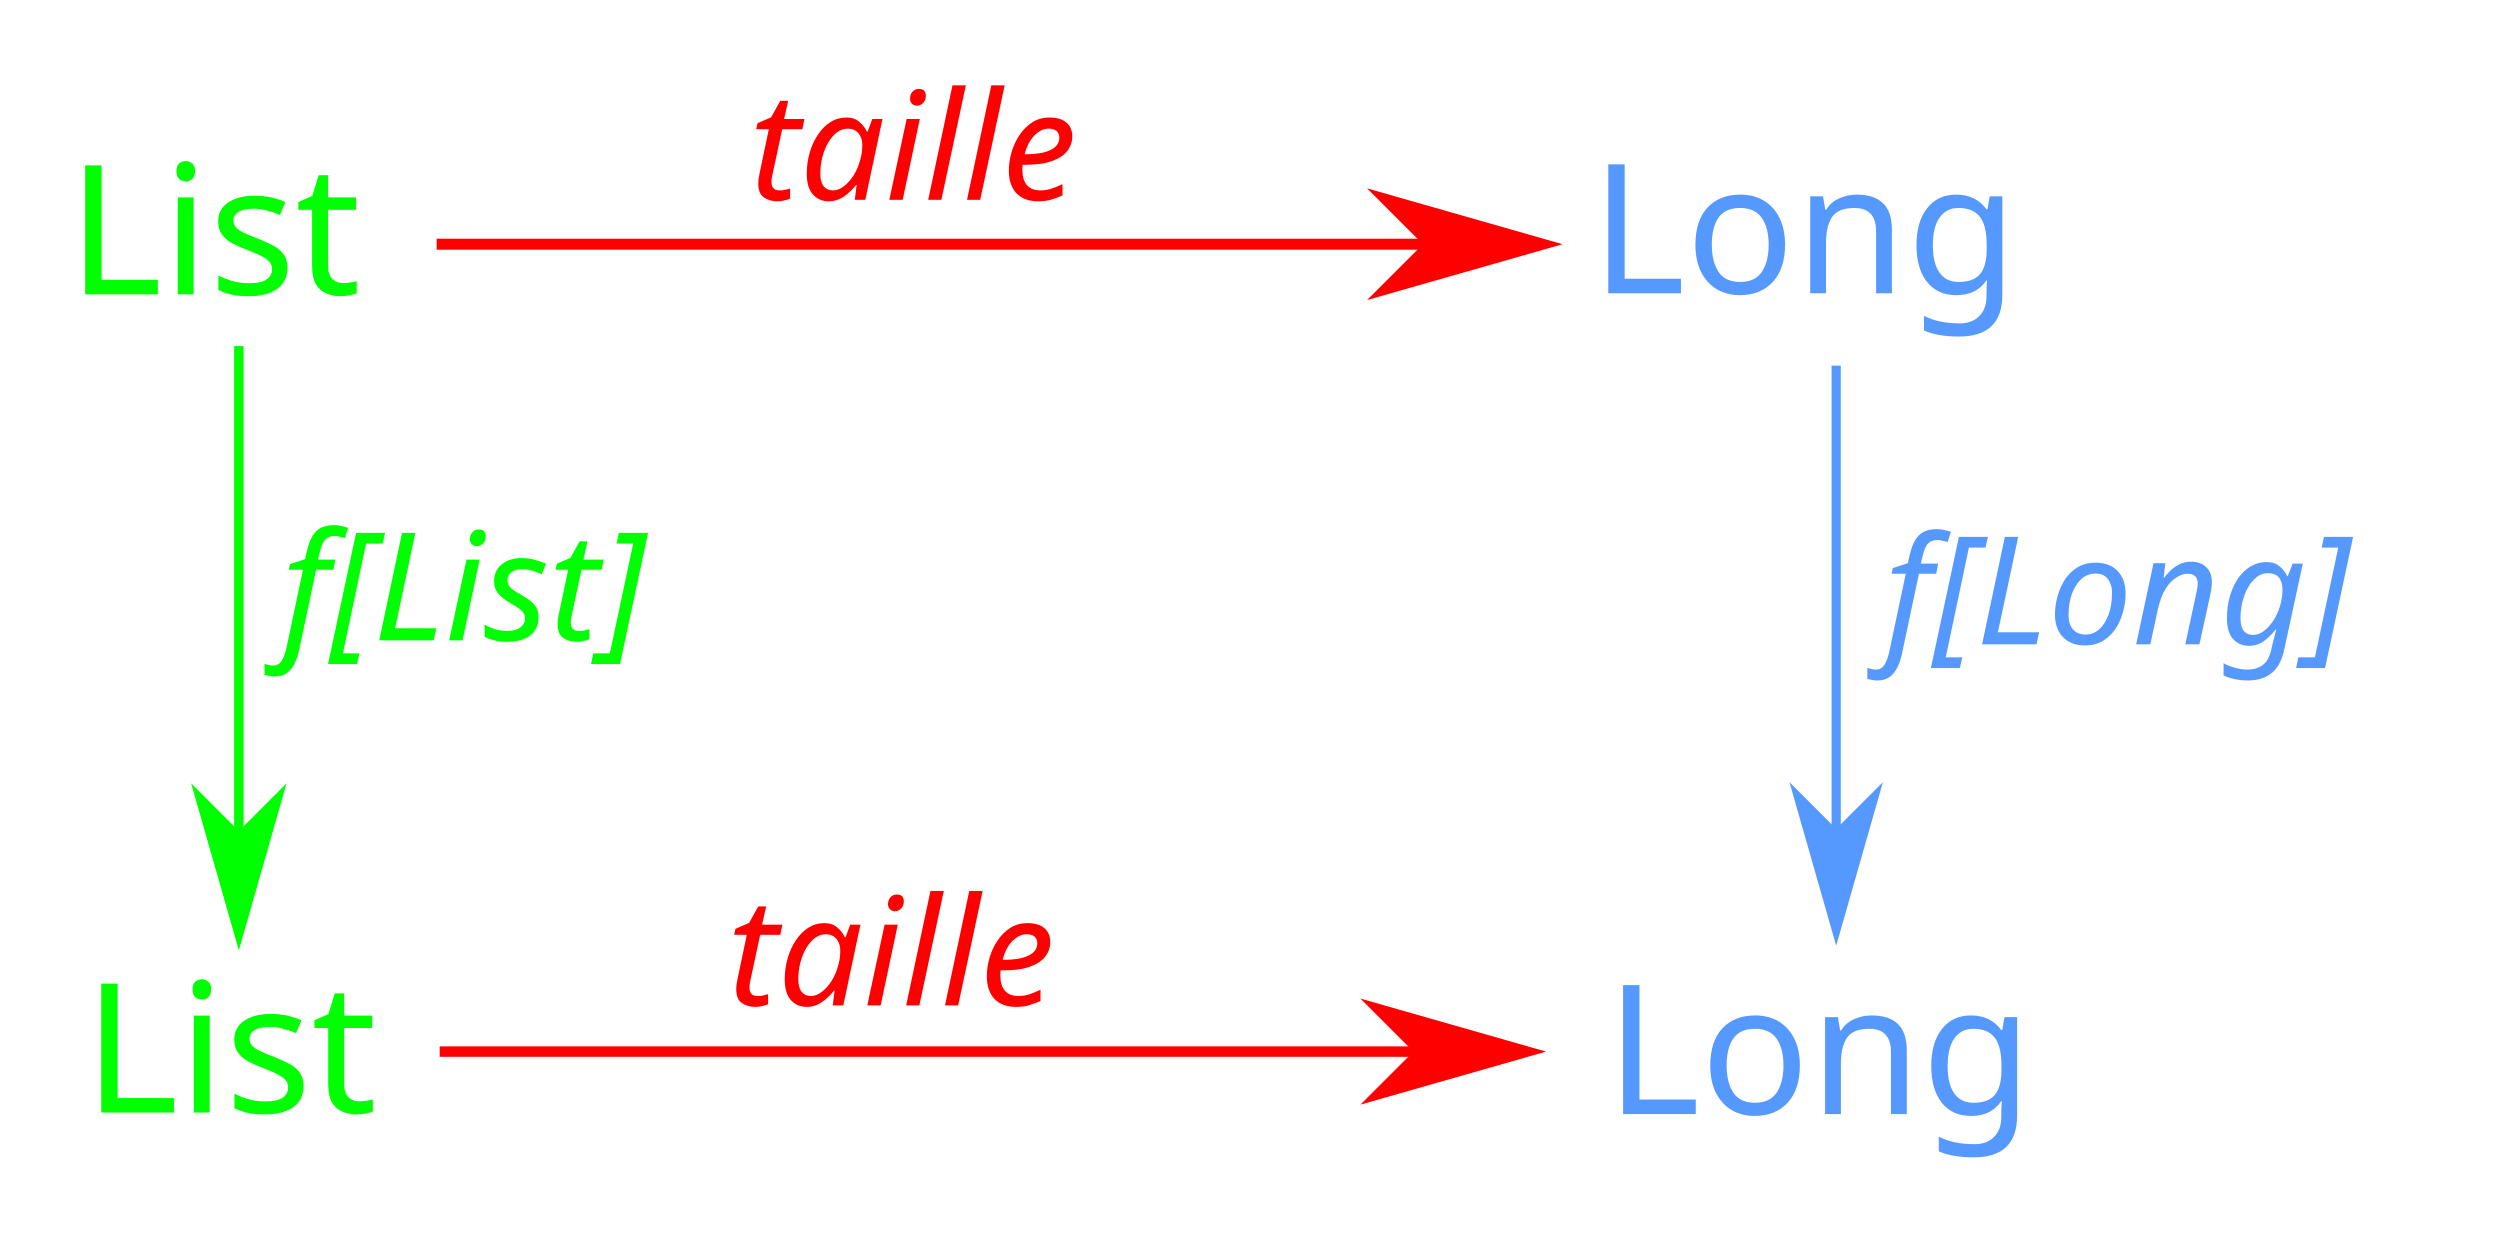
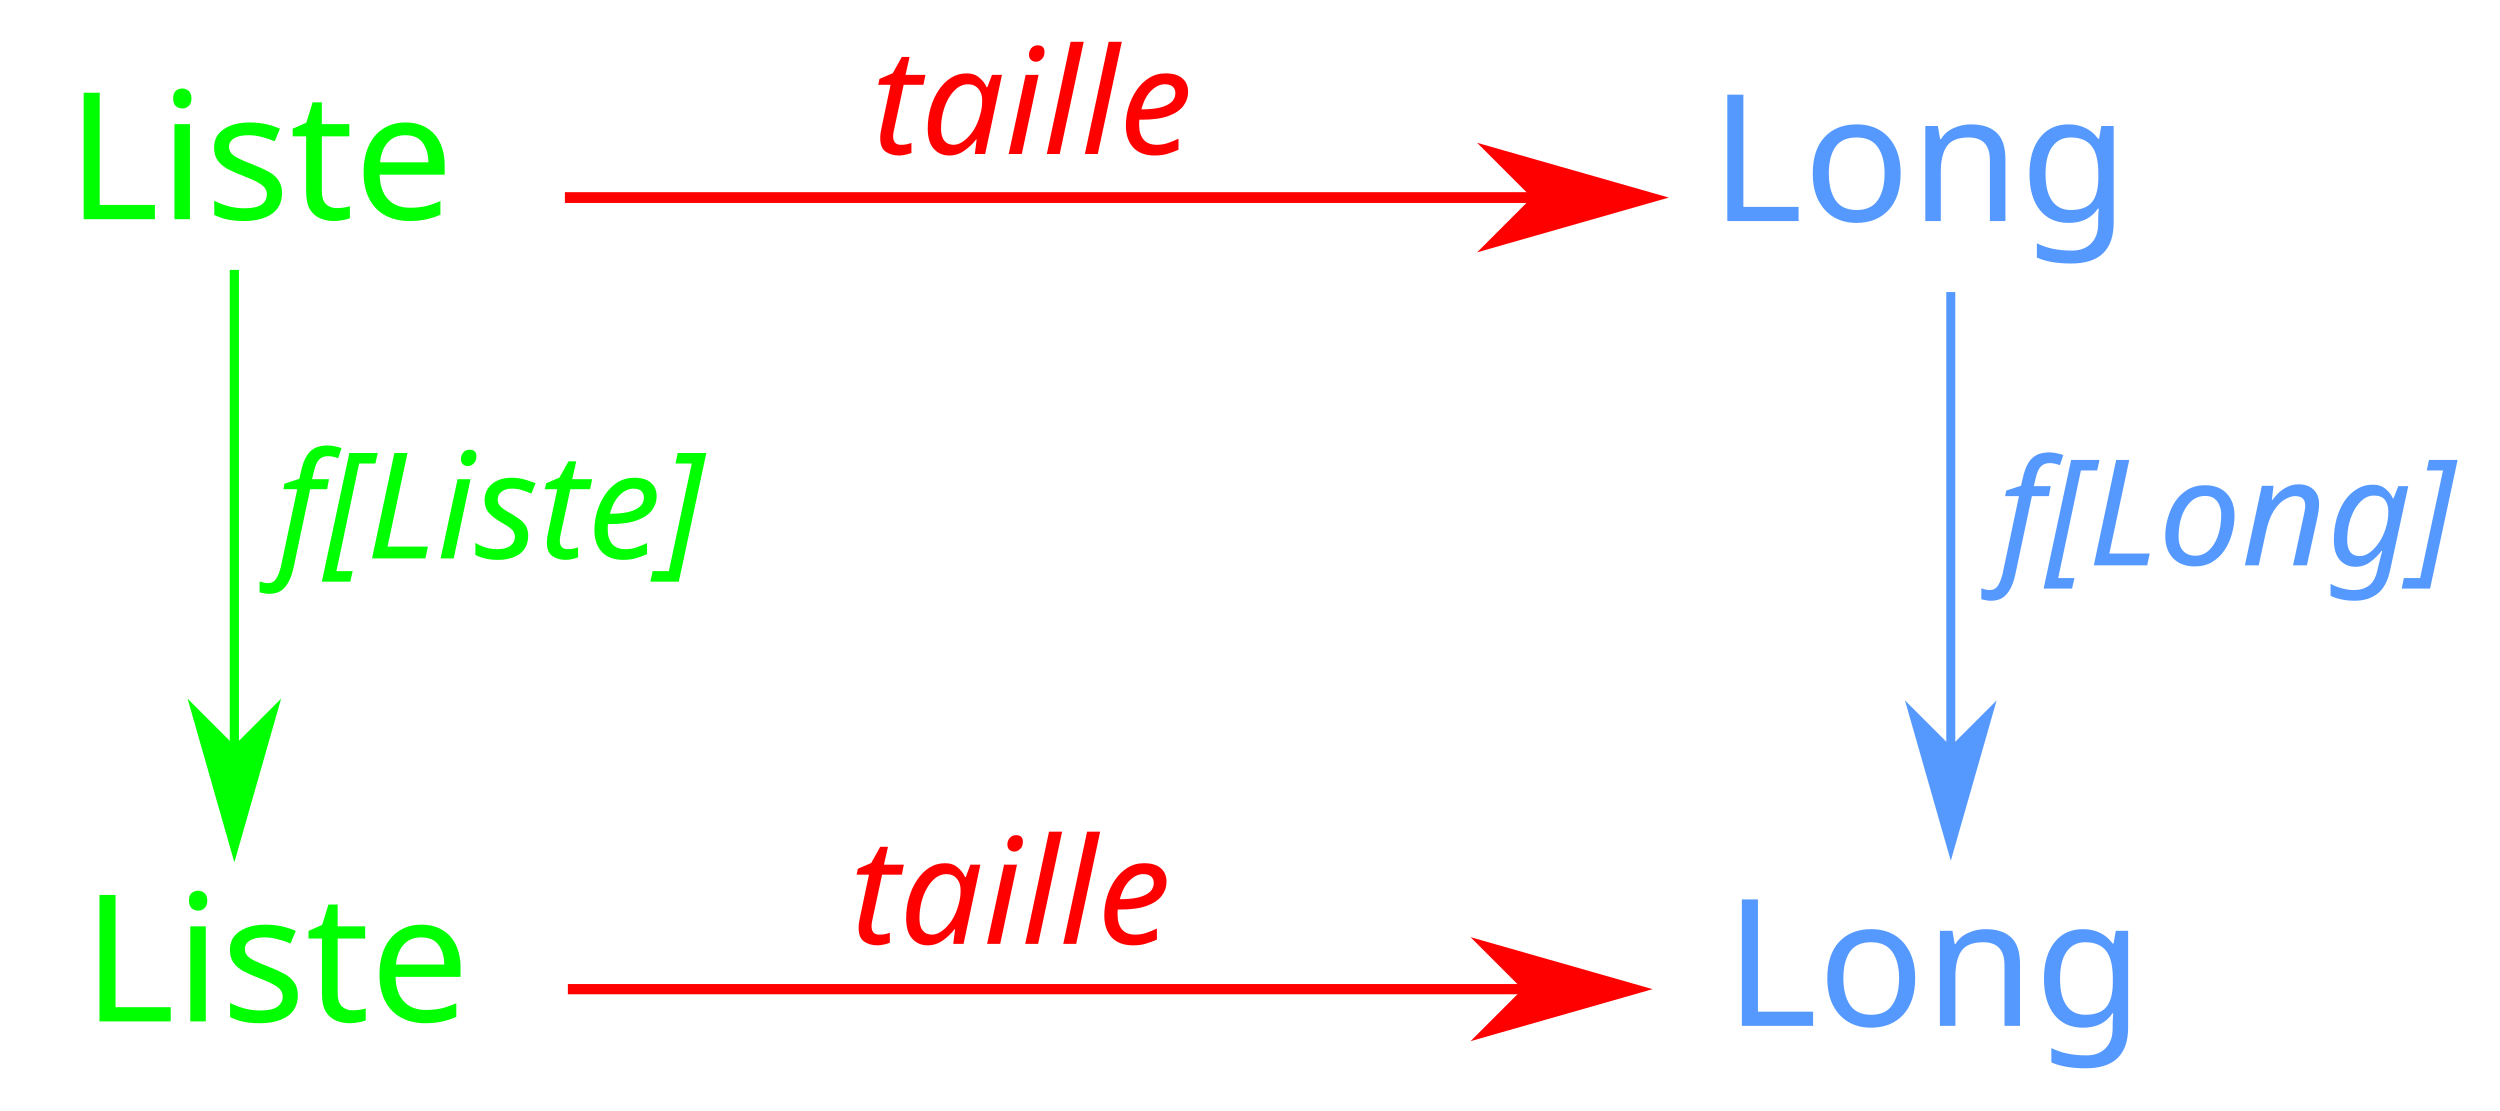
- <svg xmlns="http://www.w3.org/2000/svg" width="58.563mm" height="28.978mm" viewBox="0 0 207.505 102.678" id="svg2" version="1.1">
+ <svg xmlns="http://www.w3.org/2000/svg" width="59.731mm" height="26.527mm" viewBox="0 0 211.646 93.995" id="svg2" version="1.1">
  <defs id="defs4">
    <marker orient="auto" refY="0" refX="0" id="marker7296" style="overflow:visible">
-       <path id="path7298" d="M 0,0 5,-5 -12.5,0 5,5 0,0 Z" style="fill:#5599ff;fill-opacity:1;fill-rule:evenodd;stroke:#5599ff;stroke-width:1pt;stroke-opacity:1" transform="matrix(-0.8,0,0,-0.8,-10,0)" />
+       <path id="path7298" d="M 0,0 5,-5 -12.5,0 5,5 Z" style="fill:#5599ff;fill-opacity:1;fill-rule:evenodd;stroke:#5599ff;stroke-width:1pt;stroke-opacity:1" transform="matrix(-0.8,0,0,-0.8,-10,0)" />
    </marker>
    <marker style="overflow:visible" id="marker4882" refX="0" refY="0" orient="auto">
-       <path transform="matrix(-0.8,0,0,-0.8,-10,0)" style="fill:#ff0000;fill-opacity:1;fill-rule:evenodd;stroke:#ff0000;stroke-width:1pt;stroke-opacity:1" d="M 0,0 5,-5 -12.5,0 5,5 0,0 Z" id="path4884" />
+       <path transform="matrix(-0.8,0,0,-0.8,-10,0)" style="fill:#ff0000;fill-opacity:1;fill-rule:evenodd;stroke:#ff0000;stroke-width:1pt;stroke-opacity:1" d="M 0,0 5,-5 -12.5,0 5,5 Z" id="path4884" />
    </marker>
    <marker orient="auto" refY="0" refX="0" id="marker4848" style="overflow:visible">
-       <path id="path4850" d="M 0,0 5,-5 -12.5,0 5,5 0,0 Z" style="fill:#ff0000;fill-opacity:1;fill-rule:evenodd;stroke:#ff0000;stroke-width:1pt;stroke-opacity:1" transform="matrix(-0.8,0,0,-0.8,-10,0)" />
+       <path id="path4850" d="M 0,0 5,-5 -12.5,0 5,5 Z" style="fill:#ff0000;fill-opacity:1;fill-rule:evenodd;stroke:#ff0000;stroke-width:1pt;stroke-opacity:1" transform="matrix(-0.8,0,0,-0.8,-10,0)" />
    </marker>
    <marker orient="auto" refY="0" refX="0" id="Arrow1Lend" style="overflow:visible">
-       <path id="path4173" d="M 0,0 5,-5 -12.5,0 5,5 0,0 Z" style="fill:#00ff00;fill-opacity:1;fill-rule:evenodd;stroke:#00ff00;stroke-width:1pt;stroke-opacity:1" transform="matrix(-0.8,0,0,-0.8,-10,0)" />
+       <path id="path4173" d="M 0,0 5,-5 -12.5,0 5,5 Z" style="fill:#00ff00;fill-opacity:1;fill-rule:evenodd;stroke:#00ff00;stroke-width:1pt;stroke-opacity:1" transform="matrix(-0.8,0,0,-0.8,-10,0)" />
    </marker>
  </defs>
-   <g id="layer1" transform="translate(-19.86525,5.282395)">
-     <text xml:space="preserve" style="font-style:normal;font-weight:normal;font-size:15px;line-height:125%;font-family:sans-serif;letter-spacing:0px;word-spacing:0px;fill:#000000;fill-opacity:1;stroke:none;stroke-width:1px;stroke-linecap:butt;stroke-linejoin:miter;stroke-opacity:1" x="25.48" y="19.148" id="text3336">
-       <tspan id="tspan3338" x="25.48" y="19.148" style="fill:#00ff00">List</tspan>
+   <g id="layer1" transform="translate(-8.286334,1.739088)">
+     <text xml:space="preserve" style="font-style:normal;font-weight:normal;line-height:0%;font-family:sans-serif;letter-spacing:0px;word-spacing:0px;fill:#000000;fill-opacity:1;stroke:none;stroke-width:1px;stroke-linecap:butt;stroke-linejoin:miter;stroke-opacity:1" x="13.915" y="16.816" id="text3336">
+       <tspan id="tspan3338" x="13.915" y="16.816" style="font-size:15px;line-height:1.25;fill:#00ff00">Liste</tspan>
    </text>
-     <text xml:space="preserve" style="font-style:normal;font-weight:normal;font-size:15px;line-height:125%;font-family:sans-serif;letter-spacing:0px;word-spacing:0px;fill:#000000;fill-opacity:1;stroke:none;stroke-width:1px;stroke-linecap:butt;stroke-linejoin:miter;stroke-opacity:1" x="310" y="58.076" id="text3340">
-       <tspan id="tspan3342" x="310" y="58.076" />
+     <text xml:space="preserve" style="font-style:normal;font-weight:normal;line-height:0%;font-family:sans-serif;letter-spacing:0px;word-spacing:0px;fill:#000000;fill-opacity:1;stroke:none;stroke-width:1px;stroke-linecap:butt;stroke-linejoin:miter;stroke-opacity:1" x="15.253" y="84.732" id="text3344">
+       <tspan id="tspan3346" x="15.253" y="84.732" style="font-size:15px;line-height:1.25;fill:#00ff00">Liste</tspan>
    </text>
-     <text xml:space="preserve" style="font-style:normal;font-weight:normal;font-size:15px;line-height:125%;font-family:sans-serif;letter-spacing:0px;word-spacing:0px;fill:#000000;fill-opacity:1;stroke:none;stroke-width:1px;stroke-linecap:butt;stroke-linejoin:miter;stroke-opacity:1" x="26.817" y="87.064" id="text3344">
-       <tspan id="tspan3346" x="26.817" y="87.064" style="fill:#00ff00">List</tspan>
+     <text xml:space="preserve" style="font-style:normal;font-weight:normal;line-height:0%;font-family:sans-serif;letter-spacing:0px;word-spacing:0px;fill:#5599ff;fill-opacity:1;stroke:none;stroke-width:1px;stroke-linecap:butt;stroke-linejoin:miter;stroke-opacity:1" x="153.068" y="16.978" id="text3348">
+       <tspan id="tspan3350" x="153.068" y="16.978" style="font-size:15px;line-height:1.25">Long</tspan>
    </text>
-     <text xml:space="preserve" style="font-style:normal;font-weight:normal;font-size:15px;line-height:125%;font-family:sans-serif;letter-spacing:0px;word-spacing:0px;fill:#5599ff;fill-opacity:1;stroke:none;stroke-width:1px;stroke-linecap:butt;stroke-linejoin:miter;stroke-opacity:1" x="151.903" y="19.058" id="text3348">
-       <tspan id="tspan3350" x="151.903" y="19.058">Long</tspan>
+     <path style="fill:#00ff00;fill-rule:evenodd;stroke:#00ff00;stroke-width:0.78px;stroke-linecap:butt;stroke-linejoin:miter;stroke-opacity:1;marker-end:url(#Arrow1Lend)" d="M 28.125,21.112 V 69.753" id="path3358" />
+     <path style="fill:#5599ff;fill-rule:evenodd;stroke:#5599ff;stroke-width:0.764px;stroke-linecap:butt;stroke-linejoin:miter;stroke-opacity:1;marker-end:url(#marker7296)" d="M 173.438,22.987 V 69.653" id="path3360" />
+     <path style="fill:#ff0000;fill-rule:evenodd;stroke:#ff0000;stroke-width:0.913px;stroke-linecap:butt;stroke-linejoin:miter;stroke-opacity:1;marker-end:url(#marker4848)" d="M 56.108,14.987 H 147.789" id="path3362" />
+     <path style="fill:none;fill-rule:evenodd;stroke:#ff0000;stroke-width:0.867px;stroke-linecap:butt;stroke-linejoin:miter;stroke-opacity:1;marker-end:url(#marker4882)" d="m 56.36,82.003 h 90.148" id="path3364" />
+     <text xml:space="preserve" style="font-style:normal;font-weight:normal;line-height:0%;font-family:sans-serif;letter-spacing:0px;word-spacing:0px;fill:#5599ff;fill-opacity:1;stroke:none;stroke-width:1px;stroke-linecap:butt;stroke-linejoin:miter;stroke-opacity:1" x="154.295" y="85.109" id="text6686">
+       <tspan id="tspan6688" x="154.295" y="85.109" style="font-size:15px;line-height:1.25">Long</tspan>
    </text>
-     <path style="fill:#00ff00;fill-rule:evenodd;stroke:#00ff00;stroke-width:0.78px;stroke-linecap:butt;stroke-linejoin:miter;stroke-opacity:1;marker-end:url(#Arrow1Lend)" d="m 39.689,23.444 0,48.641" id="path3358" />
-     <path style="fill:#5599ff;fill-rule:evenodd;stroke:#5599ff;stroke-width:0.764px;stroke-linecap:butt;stroke-linejoin:miter;stroke-opacity:1;marker-end:url(#marker7296)" d="m 172.273,25.067 0,46.666" id="path3360" />
-     <path style="fill:#ff0000;fill-rule:evenodd;stroke:#ff0000;stroke-width:0.913px;stroke-linecap:butt;stroke-linejoin:miter;stroke-opacity:1;marker-end:url(#marker4848)" d="m 56.108,14.987 91.681,0" id="path3362" />
-     <path style="fill:none;fill-rule:evenodd;stroke:#ff0000;stroke-width:0.867px;stroke-linecap:butt;stroke-linejoin:miter;stroke-opacity:1;marker-end:url(#marker4882)" d="m 56.36,82.003 90.148,0" id="path3364" />
-     <text xml:space="preserve" style="font-style:normal;font-weight:normal;font-size:15px;line-height:125%;font-family:sans-serif;letter-spacing:0px;word-spacing:0px;fill:#5599ff;fill-opacity:1;stroke:none;stroke-width:1px;stroke-linecap:butt;stroke-linejoin:miter;stroke-opacity:1" x="153.131" y="87.189" id="text6686">
-       <tspan id="tspan6688" x="153.131" y="87.189">Long</tspan>
+     <text xml:space="preserve" style="font-style:normal;font-weight:normal;line-height:0%;font-family:sans-serif;letter-spacing:0px;word-spacing:0px;fill:#ff0000;fill-opacity:1;stroke:none;stroke-width:1px;stroke-linecap:butt;stroke-linejoin:miter;stroke-opacity:1" x="82.085" y="11.301" id="text8914">
+       <tspan id="tspan8916" x="82.085" y="11.301" style="font-style:italic;font-variant:normal;font-weight:normal;font-stretch:normal;font-size:12.5px;line-height:1.25;font-family:sans-serif;-inkscape-font-specification:'sans-serif Italic';fill:#ff0000">taille</tspan>
    </text>
-     <text xml:space="preserve" style="font-style:normal;font-weight:normal;font-size:15px;line-height:125%;font-family:sans-serif;letter-spacing:0px;word-spacing:0px;fill:#ff0000;fill-opacity:1;stroke:none;stroke-width:1px;stroke-linecap:butt;stroke-linejoin:miter;stroke-opacity:1" x="82.085" y="11.301" id="text8914">
-       <tspan id="tspan8916" x="82.085" y="11.301" style="font-style:italic;font-variant:normal;font-weight:normal;font-stretch:normal;font-size:12.5px;font-family:sans-serif;-inkscape-font-specification:'sans-serif Italic';fill:#ff0000">taille</tspan>
+     <text xml:space="preserve" style="font-style:normal;font-weight:normal;line-height:0%;font-family:sans-serif;letter-spacing:0px;word-spacing:0px;fill:#ff0000;fill-opacity:1;stroke:none;stroke-width:1px;stroke-linecap:butt;stroke-linejoin:miter;stroke-opacity:1" x="80.257" y="78.168" id="text8918">
+       <tspan id="tspan8920" x="80.257" y="78.168" style="font-style:italic;font-variant:normal;font-weight:normal;font-stretch:normal;font-size:12.5px;line-height:1.25;font-family:sans-serif;-inkscape-font-specification:'sans-serif Italic';fill:#ff0000">taille</tspan>
    </text>
-     <text xml:space="preserve" style="font-style:normal;font-weight:normal;font-size:15px;line-height:125%;font-family:sans-serif;letter-spacing:0px;word-spacing:0px;fill:#ff0000;fill-opacity:1;stroke:none;stroke-width:1px;stroke-linecap:butt;stroke-linejoin:miter;stroke-opacity:1" x="80.257" y="78.168" id="text8918">
-       <tspan id="tspan8920" x="80.257" y="78.168" style="font-style:italic;font-variant:normal;font-weight:normal;font-stretch:normal;font-size:12.5px;font-family:sans-serif;-inkscape-font-specification:'sans-serif Italic';fill:#ff0000">taille</tspan>
+     <text xml:space="preserve" style="font-style:normal;font-weight:normal;line-height:0%;font-family:sans-serif;letter-spacing:0px;word-spacing:0px;fill:#000000;fill-opacity:1;stroke:none;stroke-width:1px;stroke-linecap:butt;stroke-linejoin:miter;stroke-opacity:1" x="31.668" y="45.534" id="text8922">
+       <tspan id="tspan8924" x="31.668" y="45.534" style="font-style:italic;font-variant:normal;font-weight:normal;font-stretch:normal;font-size:12.5px;line-height:1.25;font-family:sans-serif;-inkscape-font-specification:'sans-serif Italic';fill:#00ff00">f[Liste]</tspan>
    </text>
-     <text xml:space="preserve" style="font-style:normal;font-weight:normal;font-size:15px;line-height:125%;font-family:sans-serif;letter-spacing:0px;word-spacing:0px;fill:#000000;fill-opacity:1;stroke:none;stroke-width:1px;stroke-linecap:butt;stroke-linejoin:miter;stroke-opacity:1" x="43.232" y="47.866" id="text8922">
-       <tspan id="tspan8924" x="43.232" y="47.866" style="font-style:italic;font-variant:normal;font-weight:normal;font-stretch:normal;font-size:12.5px;font-family:sans-serif;-inkscape-font-specification:'sans-serif Italic';fill:#00ff00">f[List]</tspan>
-     </text>
-     <text xml:space="preserve" style="font-style:normal;font-weight:normal;font-size:15px;line-height:125%;font-family:sans-serif;letter-spacing:0px;word-spacing:0px;fill:#5599ff;fill-opacity:1;stroke:none;stroke-width:1px;stroke-linecap:butt;stroke-linejoin:miter;stroke-opacity:1" x="176.265" y="48.2" id="text8926">
-       <tspan id="tspan8928" x="176.265" y="48.2" style="font-style:italic;font-variant:normal;font-weight:normal;font-stretch:normal;font-size:12.5px;font-family:sans-serif;-inkscape-font-specification:'sans-serif Italic';fill:#5599ff">f[Long]</tspan>
+     <text xml:space="preserve" style="font-style:normal;font-weight:normal;line-height:0%;font-family:sans-serif;letter-spacing:0px;word-spacing:0px;fill:#5599ff;fill-opacity:1;stroke:none;stroke-width:1px;stroke-linecap:butt;stroke-linejoin:miter;stroke-opacity:1" x="177.43" y="46.12" id="text8926">
+       <tspan id="tspan8928" x="177.43" y="46.12" style="font-style:italic;font-variant:normal;font-weight:normal;font-stretch:normal;font-size:12.5px;line-height:1.25;font-family:sans-serif;-inkscape-font-specification:'sans-serif Italic';fill:#5599ff">f[Long]</tspan>
    </text>
  </g>
</svg>
